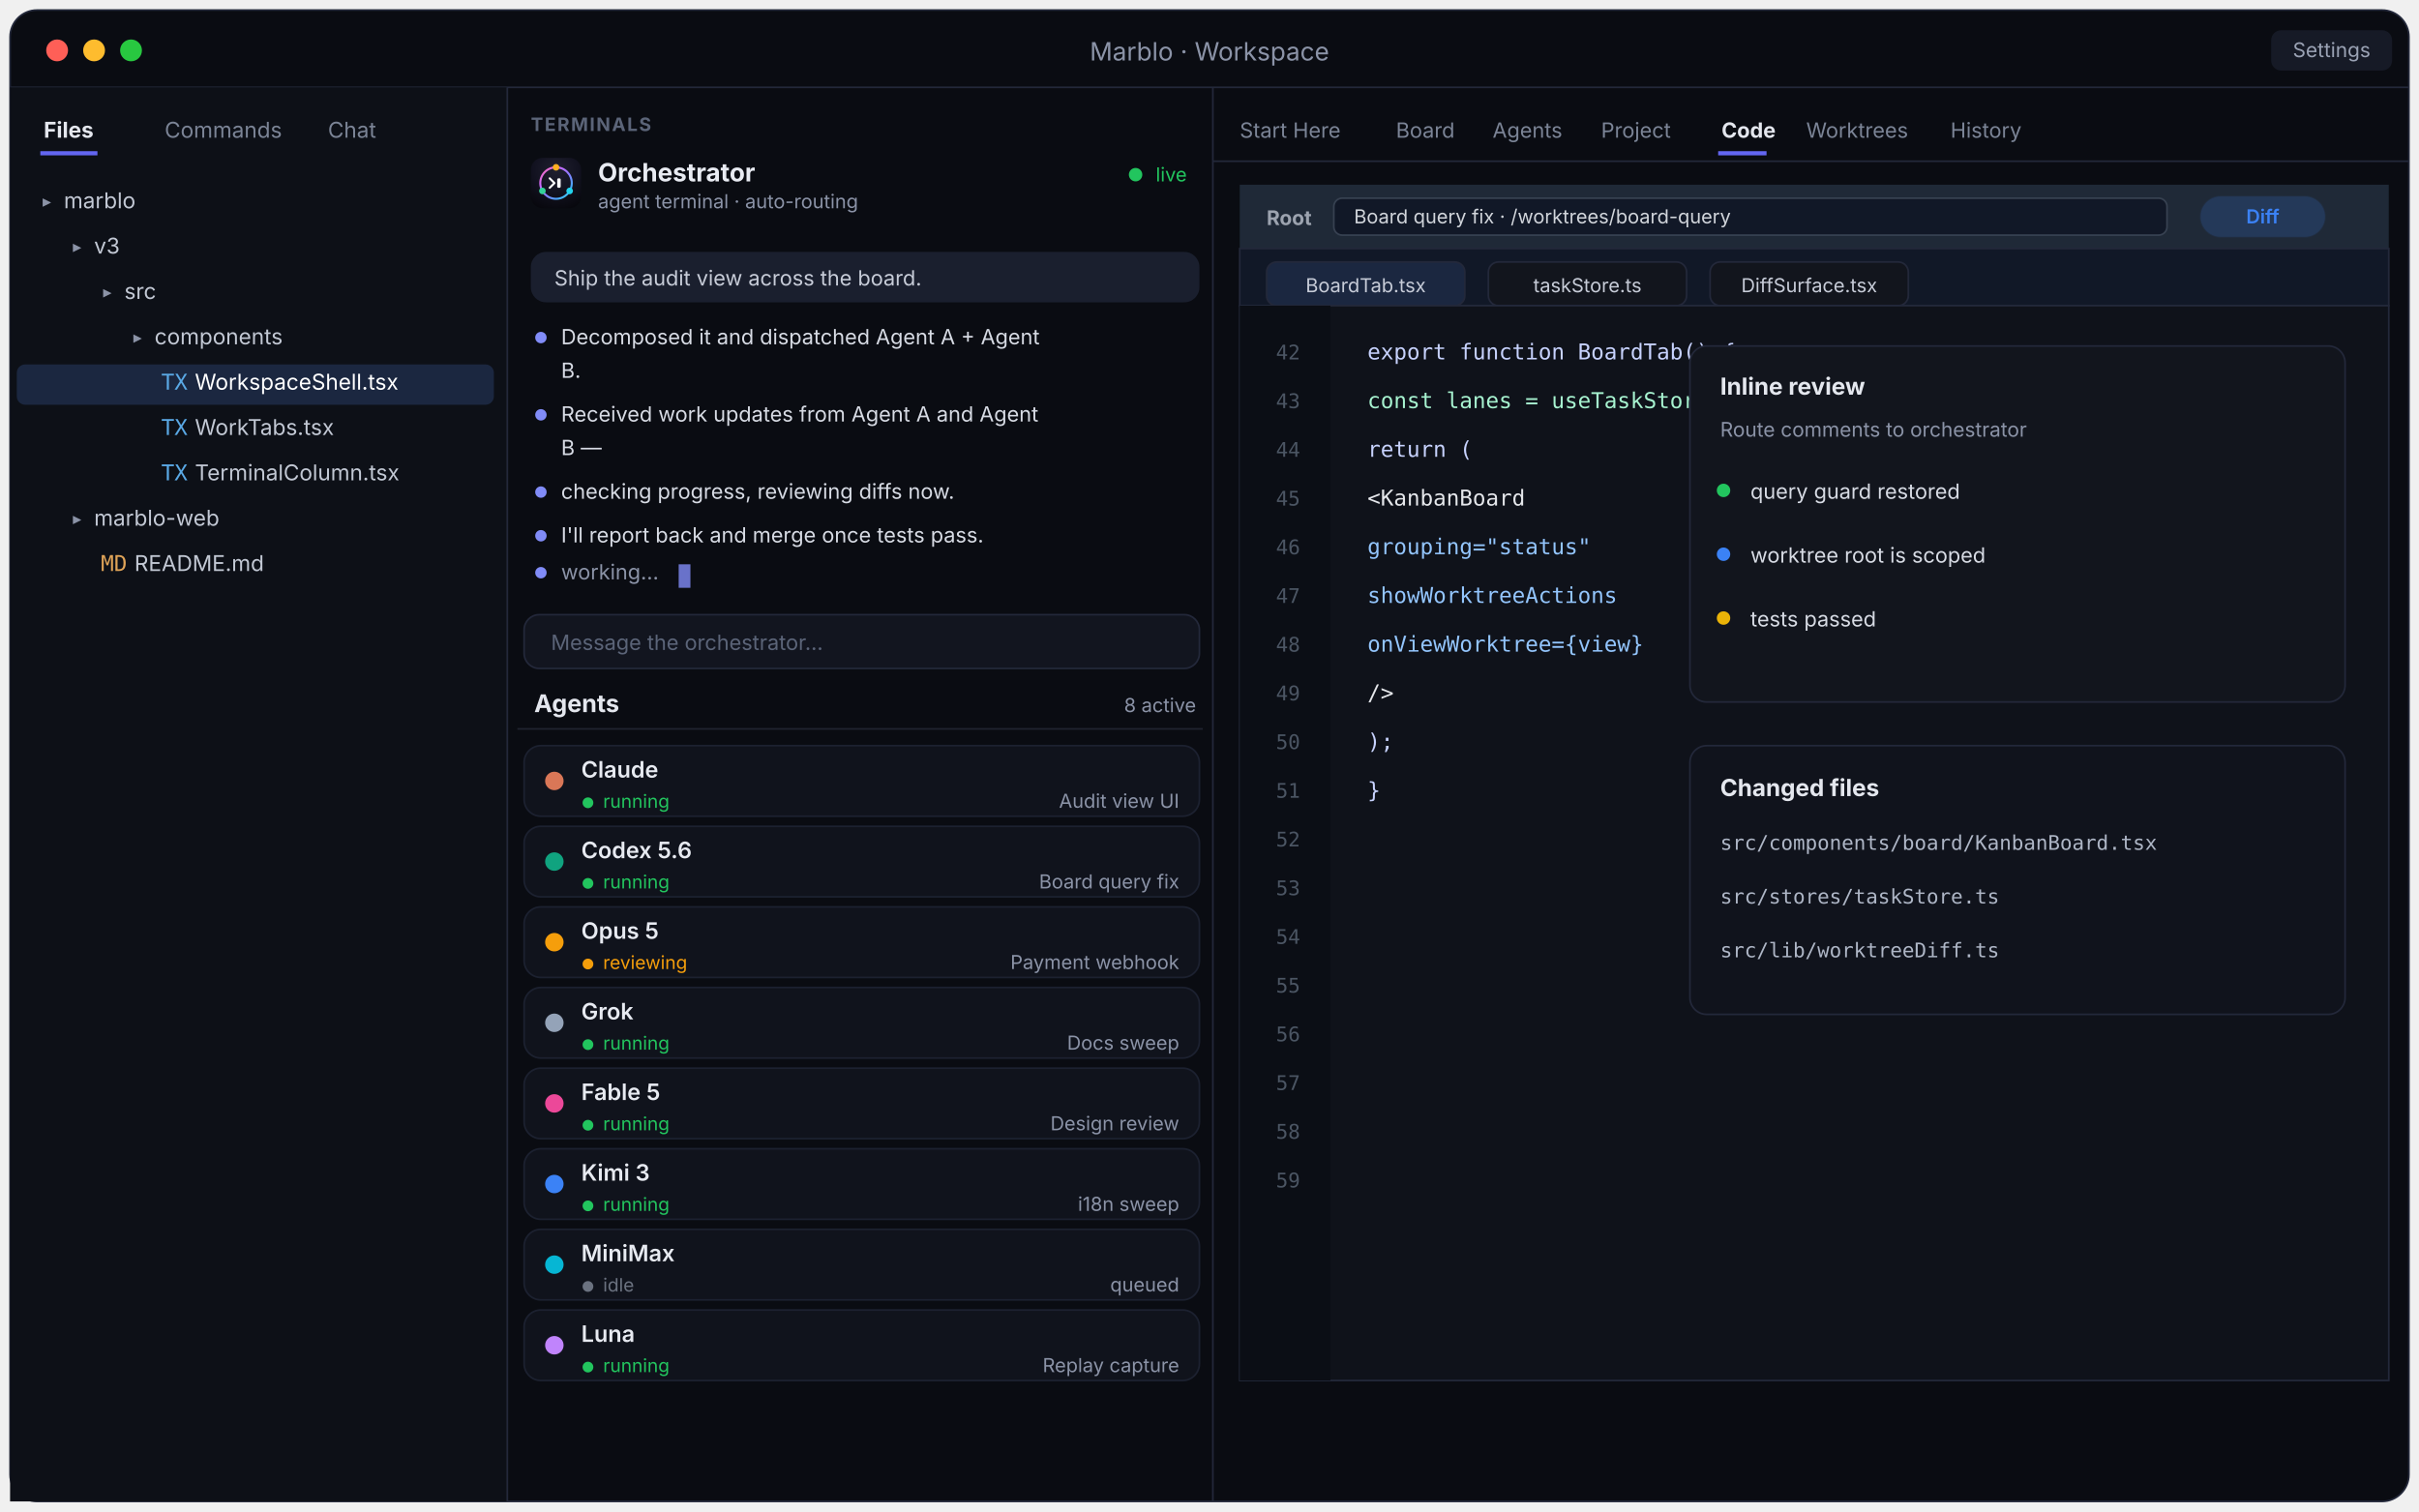
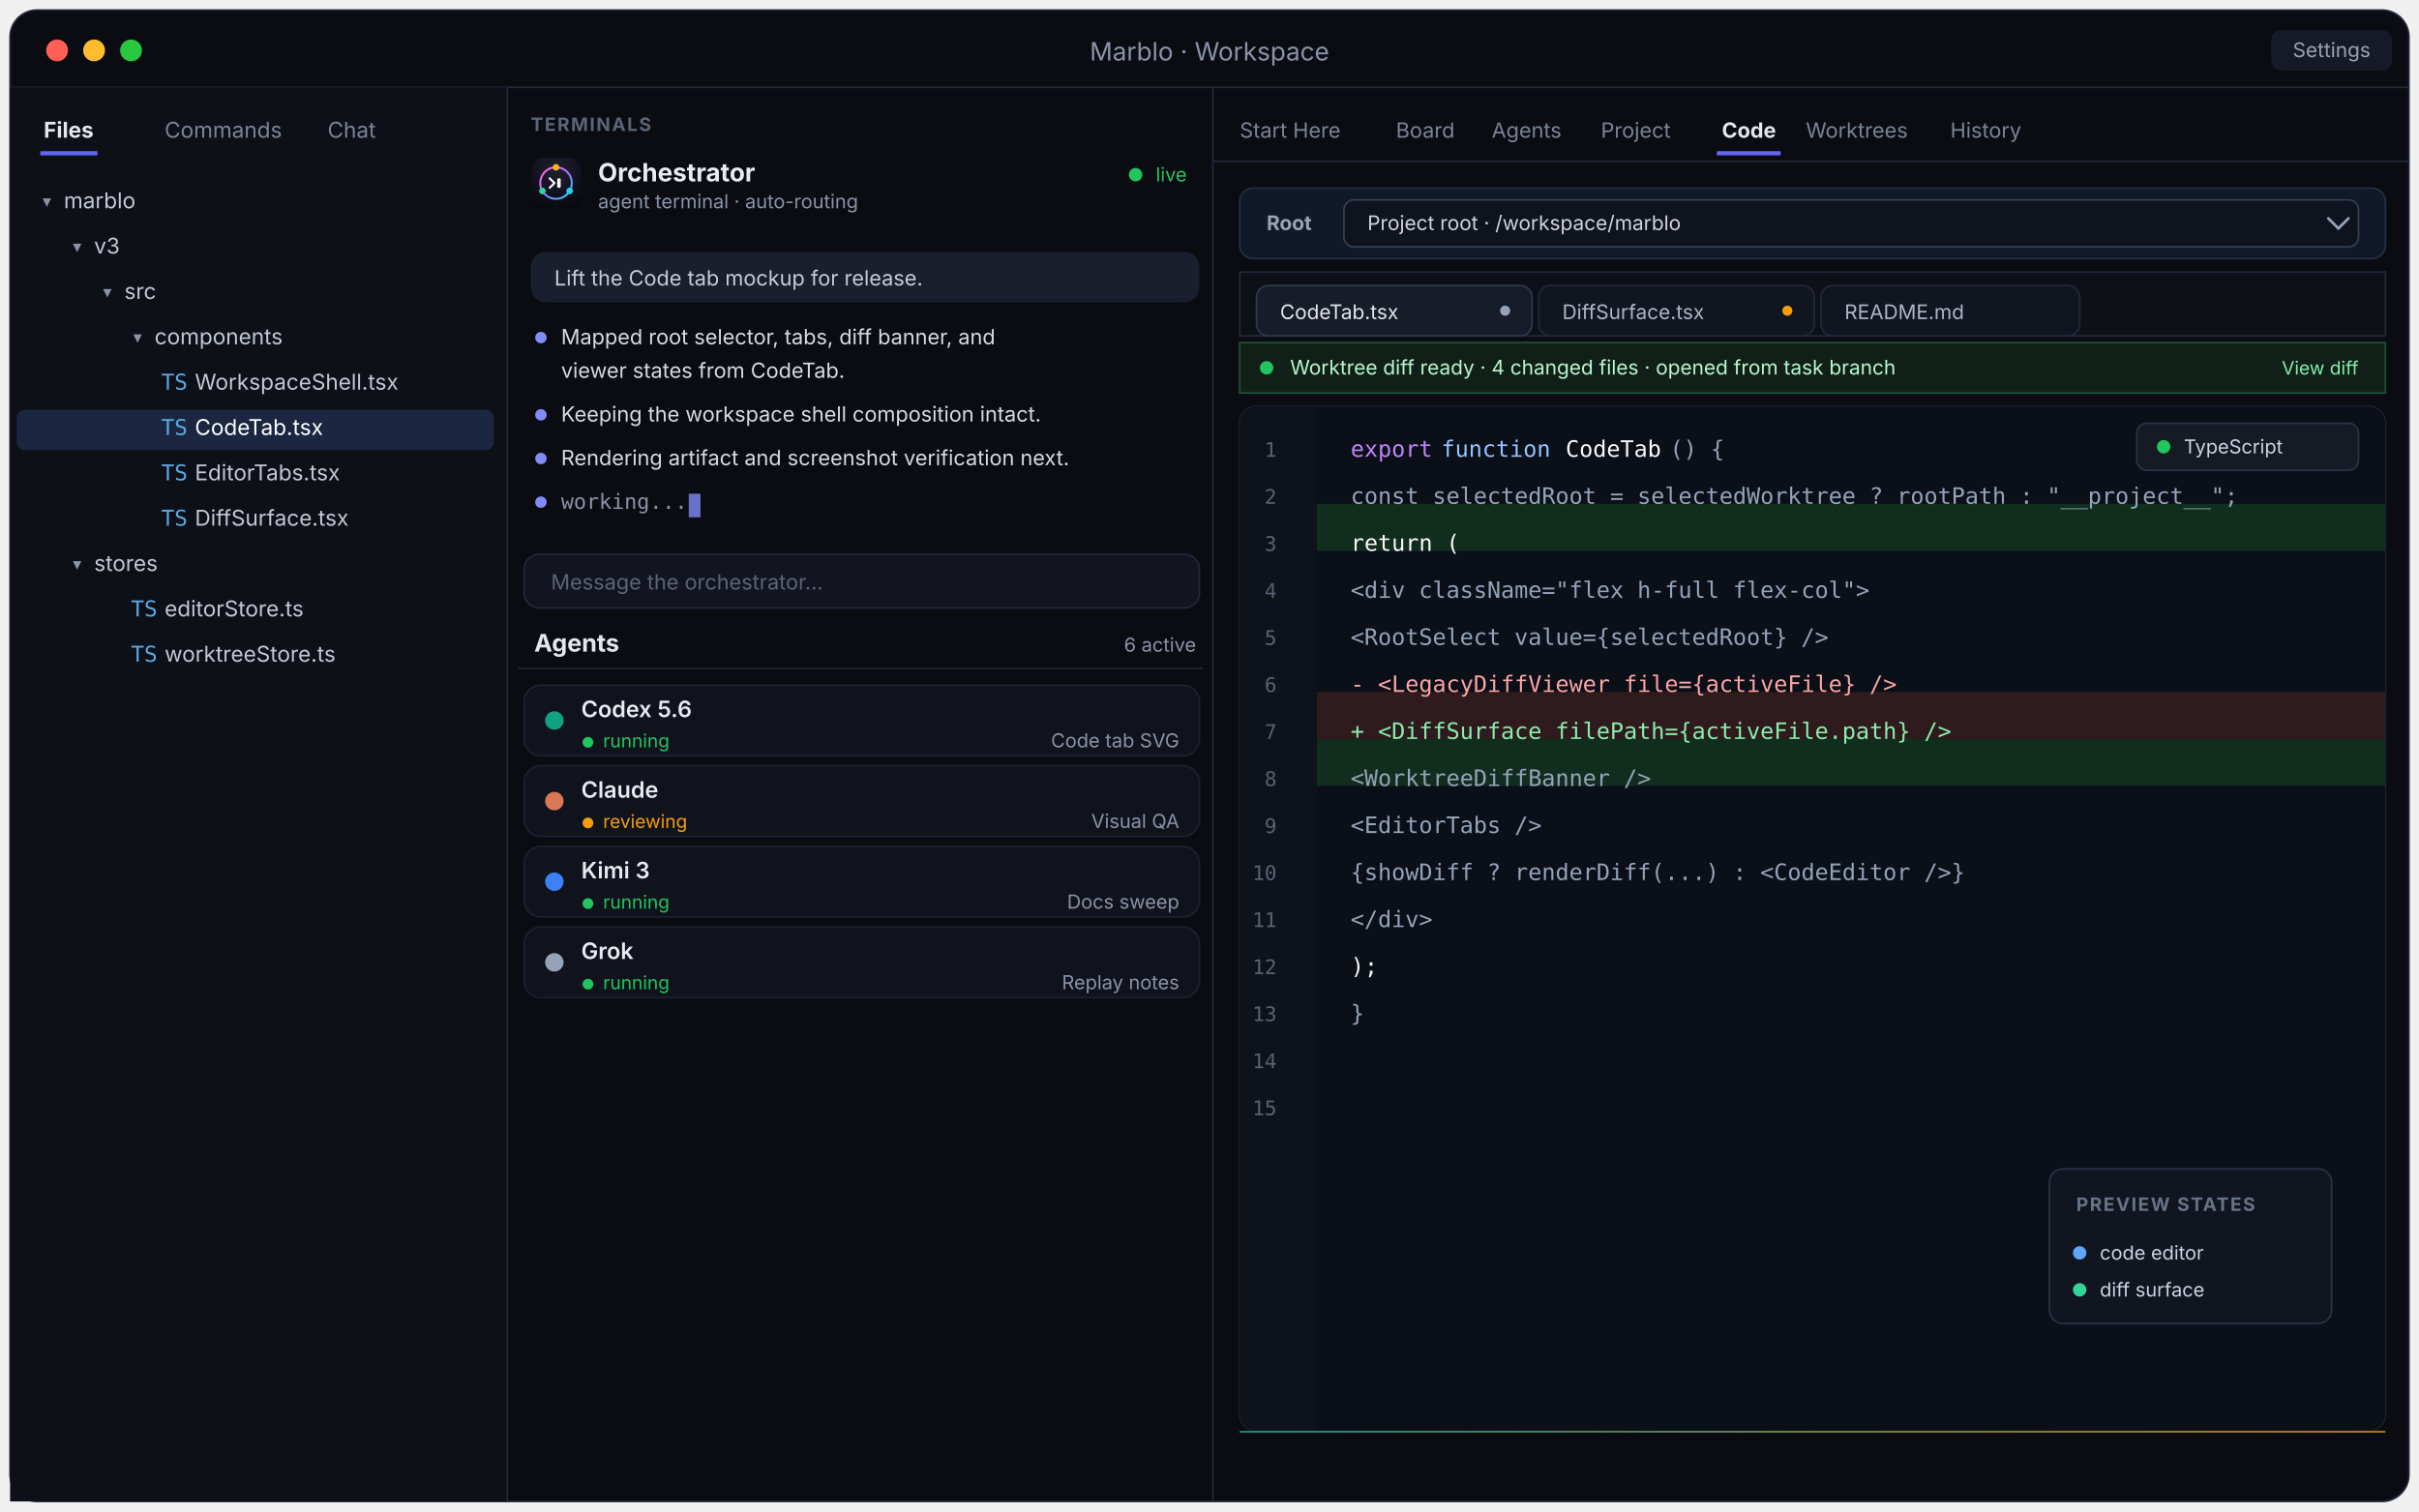
<svg xmlns="http://www.w3.org/2000/svg" viewBox="0 0 1440 900" width="1440" height="900">
+   <defs>
+     <linearGradient id="accent" x1="738" y1="96" x2="1420" y2="850" gradientUnits="userSpaceOnUse">
+       <stop offset="0" stop-color="#6366f1" />
+       <stop offset="0.52" stop-color="#14b8a6" />
+       <stop offset="1" stop-color="#f59e0b" />
+     </linearGradient>
+     <radialGradient id="mbg" cx="50%" cy="24%" r="80%">
+       <stop offset="0%" stop-color="#20202f" />
+       <stop offset="55%" stop-color="#121220" />
+       <stop offset="100%" stop-color="#08080e" />
+     </radialGradient>
+     <linearGradient id="mspec" gradientUnits="userSpaceOnUse" x1="14" y1="12" x2="50" y2="52">
+       <stop offset="0" stop-color="#ff6fb5" />
+       <stop offset="0.3" stop-color="#c86bff" />
+       <stop offset="0.55" stop-color="#8a7cff" />
+       <stop offset="0.8" stop-color="#4aa8ff" />
+       <stop offset="1" stop-color="#38e0e8" />
+     </linearGradient>
+     <clipPath id="editorClip">
+       <rect x="738" y="242" width="682" height="610" rx="10" />
+     </clipPath>
+     <style>
+       .ui{font-family:system-ui,-apple-system,"Segoe UI",sans-serif}
+       .mono{font-family:ui-monospace,"SF Mono",Menlo,monospace}
+       .muted{fill:#8b93a7}
+       .soft{fill:#c2c8d4}
+       .strong{fill:#e4e7ee}
+       .line{stroke:#23283a}
+     </style>
+   </defs>
  <rect x="6" y="6" width="1428" height="888" rx="16" fill="#0a0c12" stroke="#23283a" />
  <circle cx="34" cy="30" r="6.5" fill="#ff5f57" />
  <circle cx="56" cy="30" r="6.5" fill="#febc2e" />
  <circle cx="78" cy="30" r="6.5" fill="#28c840" />
-   <text x="720" y="36" text-anchor="middle" font-size="15" fill="#8b93a7" font-family="system-ui,-apple-system,'Segoe UI',sans-serif">Marblo · Workspace</text>
+   <text x="720" y="36" text-anchor="middle" font-size="15" class="muted ui">Marblo · Workspace</text>
  <rect x="1352" y="18" width="72" height="24" rx="6" fill="#161a26" />
-   <text x="1388" y="34" text-anchor="middle" font-size="12" fill="#9aa2b4" font-family="system-ui,-apple-system,'Segoe UI',sans-serif">Settings</text>
-   <line x1="6" y1="52" x2="1434" y2="52" stroke="#23283a" />
+   <text x="1388" y="34" text-anchor="middle" font-size="12" fill="#9aa2b4" class="ui">Settings</text>
+   <line x1="6" y1="52" x2="1434" y2="52" class="line" />
  <rect x="6" y="52" width="296" height="842" fill="#0d1017" />
-   <line x1="302" y1="52" x2="302" y2="894" stroke="#23283a" />
-   <text x="26" y="82" font-size="13" font-weight="700" fill="#e4e7ee" font-family="system-ui,-apple-system,'Segoe UI',sans-serif">Files</text>
+   <line x1="302" y1="52" x2="302" y2="894" class="line" />
+   <text x="26" y="82" font-size="13" font-weight="700" class="strong ui">Files</text>
  <rect x="24" y="90" width="34" height="2.5" fill="#6366f1" />
-   <text x="98" y="82" font-size="13" fill="#7b8496" font-family="system-ui,-apple-system,'Segoe UI',sans-serif">Commands</text>
-   <text x="195.2" y="82" font-size="13" fill="#7b8496" font-family="system-ui,-apple-system,'Segoe UI',sans-serif">Chat</text>
-   <text x="24" y="124" font-size="13" fill="#8b93a7" font-family="ui-monospace,'SF Mono',Menlo,monospace">▸</text>
-   <text x="38" y="124" font-size="13" fill="#c2c8d4" font-family="system-ui,-apple-system,'Segoe UI',sans-serif">marblo</text>
-   <text x="42" y="151" font-size="13" fill="#8b93a7" font-family="ui-monospace,'SF Mono',Menlo,monospace">▸</text>
-   <text x="56" y="151" font-size="13" fill="#c2c8d4" font-family="system-ui,-apple-system,'Segoe UI',sans-serif">v3</text>
-   <text x="60" y="178" font-size="13" fill="#8b93a7" font-family="ui-monospace,'SF Mono',Menlo,monospace">▸</text>
-   <text x="74" y="178" font-size="13" fill="#c2c8d4" font-family="system-ui,-apple-system,'Segoe UI',sans-serif">src</text>
-   <text x="78" y="205" font-size="13" fill="#8b93a7" font-family="ui-monospace,'SF Mono',Menlo,monospace">▸</text>
-   <text x="92" y="205" font-size="13" fill="#c2c8d4" font-family="system-ui,-apple-system,'Segoe UI',sans-serif">components</text>
-   <rect x="10" y="217" width="284" height="24" rx="5" fill="#1b2740" />
-   <text x="96" y="232" font-size="13" fill="#5aa9e6" font-family="ui-monospace,'SF Mono',Menlo,monospace">TX</text>
-   <text x="116" y="232" font-size="13" fill="#fff" font-family="system-ui,-apple-system,'Segoe UI',sans-serif">WorkspaceShell.tsx</text>
-   <text x="96" y="259" font-size="13" fill="#5aa9e6" font-family="ui-monospace,'SF Mono',Menlo,monospace">TX</text>
-   <text x="116" y="259" font-size="13" fill="#c2c8d4" font-family="system-ui,-apple-system,'Segoe UI',sans-serif">WorkTabs.tsx</text>
-   <text x="96" y="286" font-size="13" fill="#5aa9e6" font-family="ui-monospace,'SF Mono',Menlo,monospace">TX</text>
-   <text x="116" y="286" font-size="13" fill="#c2c8d4" font-family="system-ui,-apple-system,'Segoe UI',sans-serif">TerminalColumn.tsx</text>
-   <text x="42" y="313" font-size="13" fill="#8b93a7" font-family="ui-monospace,'SF Mono',Menlo,monospace">▸</text>
-   <text x="56" y="313" font-size="13" fill="#c2c8d4" font-family="system-ui,-apple-system,'Segoe UI',sans-serif">marblo-web</text>
-   <text x="60" y="340" font-size="13" fill="#e0a458" font-family="ui-monospace,'SF Mono',Menlo,monospace">MD</text>
-   <text x="80" y="340" font-size="13" fill="#c2c8d4" font-family="system-ui,-apple-system,'Segoe UI',sans-serif">README.md</text>
-   <line x1="722" y1="52" x2="722" y2="894" stroke="#23283a" />
-   <text x="316" y="78" font-size="11" font-weight="700" letter-spacing="0.08em" fill="#5b6478" font-family="system-ui,-apple-system,'Segoe UI',sans-serif">TERMINALS</text>
+   <text x="98" y="82" font-size="13" fill="#7b8496" class="ui">Commands</text>
+   <text x="195" y="82" font-size="13" fill="#7b8496" class="ui">Chat</text>
+   <text x="24" y="124" font-size="13" class="muted mono">▾</text>
+   <text x="38" y="124" font-size="13" class="soft ui">marblo</text>
+   <text x="42" y="151" font-size="13" class="muted mono">▾</text>
+   <text x="56" y="151" font-size="13" class="soft ui">v3</text>
+   <text x="60" y="178" font-size="13" class="muted mono">▾</text>
+   <text x="74" y="178" font-size="13" class="soft ui">src</text>
+   <text x="78" y="205" font-size="13" class="muted mono">▾</text>
+   <text x="92" y="205" font-size="13" class="soft ui">components</text>
+   <text x="96" y="232" font-size="13" fill="#5aa9e6" class="mono">TS</text>
+   <text x="116" y="232" font-size="13" class="soft ui">WorkspaceShell.tsx</text>
+   <rect x="10" y="244" width="284" height="24" rx="5" fill="#1b2740" />
+   <text x="96" y="259" font-size="13" fill="#5aa9e6" class="mono">TS</text>
+   <text x="116" y="259" font-size="13" fill="#fff" class="ui">CodeTab.tsx</text>
+   <text x="96" y="286" font-size="13" fill="#5aa9e6" class="mono">TS</text>
+   <text x="116" y="286" font-size="13" class="soft ui">EditorTabs.tsx</text>
+   <text x="96" y="313" font-size="13" fill="#5aa9e6" class="mono">TS</text>
+   <text x="116" y="313" font-size="13" class="soft ui">DiffSurface.tsx</text>
+   <text x="42" y="340" font-size="13" class="muted mono">▾</text>
+   <text x="56" y="340" font-size="13" class="soft ui">stores</text>
+   <text x="78" y="367" font-size="13" fill="#5aa9e6" class="mono">TS</text>
+   <text x="98" y="367" font-size="13" class="soft ui">editorStore.ts</text>
+   <text x="78" y="394" font-size="13" fill="#5aa9e6" class="mono">TS</text>
+   <text x="98" y="394" font-size="13" class="soft ui">worktreeStore.ts</text>
+   <line x1="722" y1="52" x2="722" y2="894" class="line" />
+   <text x="316" y="78" font-size="11" font-weight="700" letter-spacing=".08em" fill="#5b6478" class="ui">TERMINALS</text>
  <svg x="316" y="94" width="30" height="30" viewBox="0 0 64 64">
-     <defs>
-       <radialGradient id="mbg-316-94" cx="50%" cy="24%" r="80%">
-         <stop offset="0%" stop-color="#20202f" />
-         <stop offset="55%" stop-color="#121220" />
-         <stop offset="100%" stop-color="#08080e" />
-       </radialGradient>
-       <linearGradient id="mspec-316-94" gradientUnits="userSpaceOnUse" x1="14" y1="12" x2="50" y2="52">
-         <stop offset="0" stop-color="#FF6FB5" />
-         <stop offset="0.3" stop-color="#C86BFF" />
-         <stop offset="0.55" stop-color="#8A7CFF" />
-         <stop offset="0.8" stop-color="#4AA8FF" />
-         <stop offset="1" stop-color="#38E0E8" />
-       </linearGradient>
-     </defs>
-     <rect width="64" height="64" rx="15" fill="url(#mbg-316-94)" />
-     <circle cx="32" cy="32" r="20" fill="none" stroke="url(#mspec-316-94)" stroke-width="2.6" />
+     <rect width="64" height="64" rx="15" fill="url(#mbg)" />
+     <circle cx="32" cy="32" r="20" fill="none" stroke="url(#mspec)" stroke-width="2.6" />
    <path d="M24 26 L30 32 L24 38" fill="none" stroke="#fff" stroke-width="2.6" stroke-linecap="round" stroke-linejoin="round" />
    <rect x="33.5" y="26" width="4.4" height="12" rx="1.6" fill="#fff" />
-     <circle cx="32" cy="12" r="4.2" fill="#FFB020" />
-     <circle cx="49.3" cy="42" r="4.2" fill="#22D3EE" />
-     <circle cx="14.7" cy="42" r="4.2" fill="#34D399" />
+     <circle cx="32" cy="12" r="4.2" fill="#ffb020" />
+     <circle cx="49.3" cy="42" r="4.2" fill="#22d3ee" />
+     <circle cx="14.7" cy="42" r="4.2" fill="#34d399" />
  </svg>
-   <text x="356" y="108" font-size="15" font-weight="700" fill="#e8ebf2" font-family="system-ui,-apple-system,'Segoe UI',sans-serif">Orchestrator</text>
-   <text x="356" y="124" font-size="11.5" fill="#8b93a7" font-family="system-ui,-apple-system,'Segoe UI',sans-serif">agent terminal · auto-routing</text>
+   <text x="356" y="108" font-size="15" font-weight="700" fill="#e8ebf2" class="ui">Orchestrator</text>
+   <text x="356" y="124" font-size="11.5" class="muted ui">agent terminal · auto-routing</text>
  <circle cx="676" cy="104" r="4" fill="#22c55e" />
-   <text x="688" y="108" font-size="11.5" fill="#22c55e" font-family="system-ui,-apple-system,'Segoe UI',sans-serif">live</text>
+   <text x="688" y="108" font-size="11.5" fill="#22c55e" class="ui">live</text>
  <rect x="316" y="150" width="398" height="30" rx="9" fill="#1a1f2e" />
-   <text x="330" y="170" font-size="12.5" fill="#c7ccd8" font-family="system-ui,-apple-system,'Segoe UI',sans-serif">Ship the audit view across the board.</text>
+   <text x="330" y="170" font-size="12.5" fill="#c7ccd8" class="ui">Lift the Code tab mockup for release.</text>
  <circle cx="322" cy="201" r="3.4" fill="#818cf8" />
-   <text x="334" y="205" font-size="12.5" fill="#d7dbe4" font-family="system-ui,-apple-system,'Segoe UI',sans-serif">Decomposed it and dispatched Agent A + Agent</text>
+   <text x="334" y="205" font-size="12.5" fill="#d7dbe4" class="ui">Mapped root selector, tabs, diff banner, and</text>
+   <text x="334" y="225" font-size="12.5" fill="#d7dbe4" class="ui">viewer states from CodeTab.</text>
  <circle cx="322" cy="247" r="3.4" fill="#818cf8" />
-   <text x="334" y="251" font-size="12.5" fill="#d7dbe4" font-family="system-ui,-apple-system,'Segoe UI',sans-serif">Received work updates from Agent A and Agent</text>
-   <circle cx="322" cy="293" r="3.4" fill="#818cf8" />
-   <text x="334" y="297" font-size="12.5" fill="#d7dbe4" font-family="system-ui,-apple-system,'Segoe UI',sans-serif">checking progress, reviewing diffs now.</text>
-   <circle cx="322" cy="319" r="3.4" fill="#818cf8" />
-   <text x="334" y="323" font-size="12.5" fill="#d7dbe4" font-family="system-ui,-apple-system,'Segoe UI',sans-serif">I'll report back and merge once tests pass.</text>
-   <circle cx="322" cy="341" r="3.4" fill="#818cf8" />
-   <text x="334" y="345" font-size="12.5" fill="#8b93a7" font-family="system-ui,-apple-system,'Segoe UI',sans-serif">working…</text>
-   <text x="334" y="225" font-size="12.5" fill="#d7dbe4" font-family="system-ui,-apple-system,'Segoe UI',sans-serif">B.</text>
-   <text x="334" y="271" font-size="12.5" fill="#d7dbe4" font-family="system-ui,-apple-system,'Segoe UI',sans-serif">B —</text>
-   <rect x="404" y="336" width="7" height="14" fill="#818cf8" opacity="0.8" />
-   <rect x="312" y="366" width="402" height="32" rx="9" fill="#12151f" stroke="#23283a" />
-   <text x="328" y="387" font-size="12.5" fill="#5b6478" font-family="system-ui,-apple-system,'Segoe UI',sans-serif">Message the orchestrator…</text>
-   <text x="318" y="424" font-size="14.5" font-weight="700" fill="#e4e7ee" font-family="system-ui,-apple-system,'Segoe UI',sans-serif">Agents</text>
-   <text x="712" y="424" text-anchor="end" font-size="11.5" fill="#8b93a7" font-family="system-ui,-apple-system,'Segoe UI',sans-serif">8 active</text>
-   <line x1="308" y1="434" x2="716" y2="434" stroke="#20242f" />
-   <rect x="312" y="444" width="402" height="42" rx="10" fill="#10131c" stroke="#1c2130" />
-   <circle cx="330" cy="465" r="5.5" fill="#d97757" />
-   <text x="346" y="463" font-size="13.5" font-weight="600" fill="#e7eaf1" font-family="system-ui,-apple-system,'Segoe UI',sans-serif">Claude</text>
-   <circle cx="350" cy="478" r="3.2" fill="#22c55e" />
-   <text x="359" y="481" font-size="11" fill="#22c55e" font-family="system-ui,-apple-system,'Segoe UI',sans-serif">running</text>
-   <text x="702" y="481" text-anchor="end" font-size="11.5" fill="#8b93a7" font-family="system-ui,-apple-system,'Segoe UI',sans-serif">Audit view UI</text>
-   <rect x="312" y="492" width="402" height="42" rx="10" fill="#10131c" stroke="#1c2130" />
-   <circle cx="330" cy="513" r="5.5" fill="#10a37f" />
-   <text x="346" y="511" font-size="13.5" font-weight="600" fill="#e7eaf1" font-family="system-ui,-apple-system,'Segoe UI',sans-serif">Codex 5.6</text>
-   <circle cx="350" cy="526" r="3.2" fill="#22c55e" />
-   <text x="359" y="529" font-size="11" fill="#22c55e" font-family="system-ui,-apple-system,'Segoe UI',sans-serif">running</text>
-   <text x="702" y="529" text-anchor="end" font-size="11.5" fill="#8b93a7" font-family="system-ui,-apple-system,'Segoe UI',sans-serif">Board query fix</text>
-   <rect x="312" y="540" width="402" height="42" rx="10" fill="#10131c" stroke="#1c2130" />
-   <circle cx="330" cy="561" r="5.5" fill="#f59e0b" />
-   <text x="346" y="559" font-size="13.5" font-weight="600" fill="#e7eaf1" font-family="system-ui,-apple-system,'Segoe UI',sans-serif">Opus 5</text>
-   <circle cx="350" cy="574" r="3.2" fill="#f59e0b" />
-   <text x="359" y="577" font-size="11" fill="#f59e0b" font-family="system-ui,-apple-system,'Segoe UI',sans-serif">reviewing</text>
-   <text x="702" y="577" text-anchor="end" font-size="11.5" fill="#8b93a7" font-family="system-ui,-apple-system,'Segoe UI',sans-serif">Payment webhook</text>
-   <rect x="312" y="588" width="402" height="42" rx="10" fill="#10131c" stroke="#1c2130" />
-   <circle cx="330" cy="609" r="5.5" fill="#94a3b8" />
-   <text x="346" y="607" font-size="13.5" font-weight="600" fill="#e7eaf1" font-family="system-ui,-apple-system,'Segoe UI',sans-serif">Grok</text>
-   <circle cx="350" cy="622" r="3.2" fill="#22c55e" />
-   <text x="359" y="625" font-size="11" fill="#22c55e" font-family="system-ui,-apple-system,'Segoe UI',sans-serif">running</text>
-   <text x="702" y="625" text-anchor="end" font-size="11.5" fill="#8b93a7" font-family="system-ui,-apple-system,'Segoe UI',sans-serif">Docs sweep</text>
-   <rect x="312" y="636" width="402" height="42" rx="10" fill="#10131c" stroke="#1c2130" />
-   <circle cx="330" cy="657" r="5.5" fill="#ec4899" />
-   <text x="346" y="655" font-size="13.5" font-weight="600" fill="#e7eaf1" font-family="system-ui,-apple-system,'Segoe UI',sans-serif">Fable 5</text>
-   <circle cx="350" cy="670" r="3.2" fill="#22c55e" />
-   <text x="359" y="673" font-size="11" fill="#22c55e" font-family="system-ui,-apple-system,'Segoe UI',sans-serif">running</text>
-   <text x="702" y="673" text-anchor="end" font-size="11.5" fill="#8b93a7" font-family="system-ui,-apple-system,'Segoe UI',sans-serif">Design review</text>
-   <rect x="312" y="684" width="402" height="42" rx="10" fill="#10131c" stroke="#1c2130" />
-   <circle cx="330" cy="705" r="5.5" fill="#3b82f6" />
-   <text x="346" y="703" font-size="13.5" font-weight="600" fill="#e7eaf1" font-family="system-ui,-apple-system,'Segoe UI',sans-serif">Kimi 3</text>
-   <circle cx="350" cy="718" r="3.2" fill="#22c55e" />
-   <text x="359" y="721" font-size="11" fill="#22c55e" font-family="system-ui,-apple-system,'Segoe UI',sans-serif">running</text>
-   <text x="702" y="721" text-anchor="end" font-size="11.5" fill="#8b93a7" font-family="system-ui,-apple-system,'Segoe UI',sans-serif">i18n sweep</text>
-   <rect x="312" y="732" width="402" height="42" rx="10" fill="#10131c" stroke="#1c2130" />
-   <circle cx="330" cy="753" r="5.5" fill="#06b6d4" />
-   <text x="346" y="751" font-size="13.5" font-weight="600" fill="#e7eaf1" font-family="system-ui,-apple-system,'Segoe UI',sans-serif">MiniMax</text>
-   <circle cx="350" cy="766" r="3.2" fill="#6b7280" />
-   <text x="359" y="769" font-size="11" fill="#6b7280" font-family="system-ui,-apple-system,'Segoe UI',sans-serif">idle</text>
-   <text x="702" y="769" text-anchor="end" font-size="11.5" fill="#8b93a7" font-family="system-ui,-apple-system,'Segoe UI',sans-serif">queued</text>
-   <rect x="312" y="780" width="402" height="42" rx="10" fill="#10131c" stroke="#1c2130" />
-   <circle cx="330" cy="801" r="5.5" fill="#c084fc" />
-   <text x="346" y="799" font-size="13.5" font-weight="600" fill="#e7eaf1" font-family="system-ui,-apple-system,'Segoe UI',sans-serif">Luna</text>
-   <circle cx="350" cy="814" r="3.2" fill="#22c55e" />
-   <text x="359" y="817" font-size="11" fill="#22c55e" font-family="system-ui,-apple-system,'Segoe UI',sans-serif">running</text>
-   <text x="702" y="817" text-anchor="end" font-size="11.5" fill="#8b93a7" font-family="system-ui,-apple-system,'Segoe UI',sans-serif">Replay capture</text>
-   <text x="738" y="82" font-size="12.5" font-weight="400" fill="#7b8496" font-family="system-ui,-apple-system,'Segoe UI',sans-serif">Start Here</text>
-   <text x="831" y="82" font-size="12.5" font-weight="400" fill="#7b8496" font-family="system-ui,-apple-system,'Segoe UI',sans-serif">Board</text>
-   <text x="888.5" y="82" font-size="12.5" font-weight="400" fill="#7b8496" font-family="system-ui,-apple-system,'Segoe UI',sans-serif">Agents</text>
-   <text x="953.1" y="82" font-size="12.5" font-weight="400" fill="#7b8496" font-family="system-ui,-apple-system,'Segoe UI',sans-serif">Project</text>
-   <text x="1024.8" y="82" font-size="12.5" font-weight="700" fill="#e4e7ee" font-family="system-ui,-apple-system,'Segoe UI',sans-serif">Code</text>
-   <rect x="1022.8" y="90" width="28.8" height="2.5" fill="#6366f1" />
-   <text x="1075.2" y="82" font-size="12.5" font-weight="400" fill="#7b8496" font-family="system-ui,-apple-system,'Segoe UI',sans-serif">Worktrees</text>
-   <text x="1161.1" y="82" font-size="12.5" font-weight="400" fill="#7b8496" font-family="system-ui,-apple-system,'Segoe UI',sans-serif">History</text>
-   <line x1="722" y1="96" x2="1434" y2="96" stroke="#23283a" />
-   <text x="738" y="128" font-size="15" font-weight="700" fill="#e4e7ee" font-family="system-ui,-apple-system,'Segoe UI',sans-serif">Code</text>
-   <text x="1300" y="128" text-anchor="end" font-size="12" fill="#8b93a7" font-family="system-ui,-apple-system,'Segoe UI',sans-serif">active worktree · 4 files</text>
-   <rect x="738" y="110" width="684" height="38" rx="0" fill="#1f2937" />
-   <text x="754" y="134" font-size="12" font-weight="700" fill="#9ca3af" font-family="system-ui,-apple-system,'Segoe UI',sans-serif">Root</text>
-   <rect x="794" y="118" width="496" height="22" rx="5" fill="#111827" stroke="#374151" />
-   <text x="806" y="133" font-size="11.5" fill="#d1d5db" font-family="system-ui,-apple-system,'Segoe UI',sans-serif">Board query fix · /worktrees/board-query</text>
-   <rect x="1310" y="117" width="74" height="24" rx="12" fill="#3b82f6" opacity="0.18" stroke="#3b82f6" stroke-opacity="0.35" />
-   <text x="1347" y="133" text-anchor="middle" font-size="11.5" font-weight="600" fill="#3b82f6" font-family="system-ui,-apple-system,'Segoe UI',sans-serif">Diff</text>
-   <rect x="738" y="148" width="684" height="34" fill="#111827" stroke="#23283a" />
-   <rect x="754" y="156" width="118" height="26" rx="6" fill="#1b2740" stroke="#23283a" />
-   <text x="813" y="174" text-anchor="middle" font-size="11.5" fill="#c7ccd8" font-family="system-ui,-apple-system,'Segoe UI',sans-serif">BoardTab.tsx</text>
-   <rect x="886" y="156" width="118" height="26" rx="6" fill="#12151d" stroke="#23283a" />
-   <text x="945" y="174" text-anchor="middle" font-size="11.5" fill="#c7ccd8" font-family="system-ui,-apple-system,'Segoe UI',sans-serif">taskStore.ts</text>
-   <rect x="1018" y="156" width="118" height="26" rx="6" fill="#12151d" stroke="#23283a" />
-   <text x="1077" y="174" text-anchor="middle" font-size="11.5" fill="#c7ccd8" font-family="system-ui,-apple-system,'Segoe UI',sans-serif">DiffSurface.tsx</text>
-   <rect x="738" y="182" width="684" height="640" fill="#0f121a" stroke="#23283a" />
-   <rect x="738" y="182" width="54" height="640" fill="#0b0e15" />
-   <text x="774" y="214" text-anchor="end" font-size="12" fill="#4b5563" font-family="ui-monospace,'SF Mono',Menlo,monospace">42</text>
-   <text x="774" y="243" text-anchor="end" font-size="12" fill="#4b5563" font-family="ui-monospace,'SF Mono',Menlo,monospace">43</text>
-   <text x="774" y="272" text-anchor="end" font-size="12" fill="#4b5563" font-family="ui-monospace,'SF Mono',Menlo,monospace">44</text>
-   <text x="774" y="301" text-anchor="end" font-size="12" fill="#4b5563" font-family="ui-monospace,'SF Mono',Menlo,monospace">45</text>
-   <text x="774" y="330" text-anchor="end" font-size="12" fill="#4b5563" font-family="ui-monospace,'SF Mono',Menlo,monospace">46</text>
-   <text x="774" y="359" text-anchor="end" font-size="12" fill="#4b5563" font-family="ui-monospace,'SF Mono',Menlo,monospace">47</text>
-   <text x="774" y="388" text-anchor="end" font-size="12" fill="#4b5563" font-family="ui-monospace,'SF Mono',Menlo,monospace">48</text>
-   <text x="774" y="417" text-anchor="end" font-size="12" fill="#4b5563" font-family="ui-monospace,'SF Mono',Menlo,monospace">49</text>
-   <text x="774" y="446" text-anchor="end" font-size="12" fill="#4b5563" font-family="ui-monospace,'SF Mono',Menlo,monospace">50</text>
-   <text x="774" y="475" text-anchor="end" font-size="12" fill="#4b5563" font-family="ui-monospace,'SF Mono',Menlo,monospace">51</text>
-   <text x="774" y="504" text-anchor="end" font-size="12" fill="#4b5563" font-family="ui-monospace,'SF Mono',Menlo,monospace">52</text>
-   <text x="774" y="533" text-anchor="end" font-size="12" fill="#4b5563" font-family="ui-monospace,'SF Mono',Menlo,monospace">53</text>
-   <text x="774" y="562" text-anchor="end" font-size="12" fill="#4b5563" font-family="ui-monospace,'SF Mono',Menlo,monospace">54</text>
-   <text x="774" y="591" text-anchor="end" font-size="12" fill="#4b5563" font-family="ui-monospace,'SF Mono',Menlo,monospace">55</text>
-   <text x="774" y="620" text-anchor="end" font-size="12" fill="#4b5563" font-family="ui-monospace,'SF Mono',Menlo,monospace">56</text>
-   <text x="774" y="649" text-anchor="end" font-size="12" fill="#4b5563" font-family="ui-monospace,'SF Mono',Menlo,monospace">57</text>
-   <text x="774" y="678" text-anchor="end" font-size="12" fill="#4b5563" font-family="ui-monospace,'SF Mono',Menlo,monospace">58</text>
-   <text x="774" y="707" text-anchor="end" font-size="12" fill="#4b5563" font-family="ui-monospace,'SF Mono',Menlo,monospace">59</text>
-   <text x="814" y="214" font-size="13" fill="#c7d2fe" font-family="ui-monospace,'SF Mono',Menlo,monospace">export function BoardTab() {</text>
-   <text x="814" y="243" font-size="13" fill="#a7f3d0" font-family="ui-monospace,'SF Mono',Menlo,monospace">  const lanes = useTaskStore(selectLanes);</text>
-   <text x="814" y="272" font-size="13" fill="#c7d2fe" font-family="ui-monospace,'SF Mono',Menlo,monospace">  return (</text>
-   <text x="814" y="301" font-size="13" fill="#e5e7eb" font-family="ui-monospace,'SF Mono',Menlo,monospace">    &lt;KanbanBoard</text>
-   <text x="814" y="330" font-size="13" fill="#93c5fd" font-family="ui-monospace,'SF Mono',Menlo,monospace">      grouping="status"</text>
-   <text x="814" y="359" font-size="13" fill="#93c5fd" font-family="ui-monospace,'SF Mono',Menlo,monospace">      showWorktreeActions</text>
-   <text x="814" y="388" font-size="13" fill="#93c5fd" font-family="ui-monospace,'SF Mono',Menlo,monospace">      onViewWorktree={view}</text>
-   <text x="814" y="417" font-size="13" fill="#e5e7eb" font-family="ui-monospace,'SF Mono',Menlo,monospace">    /&gt;</text>
-   <text x="814" y="446" font-size="13" fill="#c7d2fe" font-family="ui-monospace,'SF Mono',Menlo,monospace">  );</text>
-   <text x="814" y="475" font-size="13" fill="#c7d2fe" font-family="ui-monospace,'SF Mono',Menlo,monospace">}</text>
-   <rect x="1006" y="206" width="390" height="212" rx="10" fill="#12151d" stroke="#23283a" />
-   <text x="1024" y="235" font-size="14" font-weight="700" fill="#e4e7ee" font-family="system-ui,-apple-system,'Segoe UI',sans-serif">Inline review</text>
-   <text x="1024" y="260" font-size="12" fill="#8b93a7" font-family="system-ui,-apple-system,'Segoe UI',sans-serif">Route comments to orchestrator</text>
-   <circle cx="1026" cy="292" r="4" fill="#22c55e" />
-   <text x="1042" y="297" font-size="12.5" fill="#d7dbe4" font-family="system-ui,-apple-system,'Segoe UI',sans-serif">query guard restored</text>
-   <circle cx="1026" cy="330" r="4" fill="#3b82f6" />
-   <text x="1042" y="335" font-size="12.5" fill="#d7dbe4" font-family="system-ui,-apple-system,'Segoe UI',sans-serif">worktree root is scoped</text>
-   <circle cx="1026" cy="368" r="4" fill="#eab308" />
-   <text x="1042" y="373" font-size="12.5" fill="#d7dbe4" font-family="system-ui,-apple-system,'Segoe UI',sans-serif">tests passed</text>
-   <rect x="1006" y="444" width="390" height="160" rx="10" fill="#10131c" stroke="#23283a" />
-   <text x="1024" y="474" font-size="14" font-weight="700" fill="#e4e7ee" font-family="system-ui,-apple-system,'Segoe UI',sans-serif">Changed files</text>
-   <text x="1024" y="506" font-size="12" fill="#aeb6c6" font-family="ui-monospace,'SF Mono',Menlo,monospace">src/components/board/KanbanBoard.tsx</text>
-   <text x="1024" y="538" font-size="12" fill="#aeb6c6" font-family="ui-monospace,'SF Mono',Menlo,monospace">src/stores/taskStore.ts</text>
-   <text x="1024" y="570" font-size="12" fill="#aeb6c6" font-family="ui-monospace,'SF Mono',Menlo,monospace">src/lib/worktreeDiff.ts</text>
+   <text x="334" y="251" font-size="12.5" fill="#d7dbe4" class="ui">Keeping the workspace shell composition intact.</text>
+   <circle cx="322" cy="273" r="3.4" fill="#818cf8" />
+   <text x="334" y="277" font-size="12.5" fill="#d7dbe4" class="ui">Rendering artifact and screenshot verification next.</text>
+   <circle cx="322" cy="299" r="3.4" fill="#818cf8" />
+   <text x="334" y="303" font-size="12.5" class="muted mono">working...</text>
+   <rect x="410" y="294" width="7" height="14" fill="#818cf8" opacity=".8" />
+   <rect x="312" y="330" width="402" height="32" rx="9" fill="#12151f" stroke="#23283a" />
+   <text x="328" y="351" font-size="12.5" fill="#5b6478" class="ui">Message the orchestrator...</text>
+   <text x="318" y="388" font-size="14.5" font-weight="700" class="strong ui">Agents</text>
+   <text x="712" y="388" text-anchor="end" font-size="11.5" class="muted ui">6 active</text>
+   <line x1="308" y1="398" x2="716" y2="398" stroke="#20242f" />
+   <rect x="312" y="408" width="402" height="42" rx="10" fill="#10131c" stroke="#1c2130" />
+   <circle cx="330" cy="429" r="5.5" fill="#10a37f" />
+   <text x="346" y="427" font-size="13.5" font-weight="600" fill="#e7eaf1" class="ui">Codex 5.6</text>
+   <circle cx="350" cy="442" r="3.2" fill="#22c55e" />
+   <text x="359" y="445" font-size="11" fill="#22c55e" class="ui">running</text>
+   <text x="702" y="445" text-anchor="end" font-size="11.5" class="muted ui">Code tab SVG</text>
+   <rect x="312" y="456" width="402" height="42" rx="10" fill="#10131c" stroke="#1c2130" />
+   <circle cx="330" cy="477" r="5.5" fill="#d97757" />
+   <text x="346" y="475" font-size="13.5" font-weight="600" fill="#e7eaf1" class="ui">Claude</text>
+   <circle cx="350" cy="490" r="3.2" fill="#f59e0b" />
+   <text x="359" y="493" font-size="11" fill="#f59e0b" class="ui">reviewing</text>
+   <text x="702" y="493" text-anchor="end" font-size="11.5" class="muted ui">Visual QA</text>
+   <rect x="312" y="504" width="402" height="42" rx="10" fill="#10131c" stroke="#1c2130" />
+   <circle cx="330" cy="525" r="5.5" fill="#3b82f6" />
+   <text x="346" y="523" font-size="13.5" font-weight="600" fill="#e7eaf1" class="ui">Kimi 3</text>
+   <circle cx="350" cy="538" r="3.2" fill="#22c55e" />
+   <text x="359" y="541" font-size="11" fill="#22c55e" class="ui">running</text>
+   <text x="702" y="541" text-anchor="end" font-size="11.5" class="muted ui">Docs sweep</text>
+   <rect x="312" y="552" width="402" height="42" rx="10" fill="#10131c" stroke="#1c2130" />
+   <circle cx="330" cy="573" r="5.5" fill="#94a3b8" />
+   <text x="346" y="571" font-size="13.5" font-weight="600" fill="#e7eaf1" class="ui">Grok</text>
+   <circle cx="350" cy="586" r="3.2" fill="#22c55e" />
+   <text x="359" y="589" font-size="11" fill="#22c55e" class="ui">running</text>
+   <text x="702" y="589" text-anchor="end" font-size="11.5" class="muted ui">Replay notes</text>
+   <text x="738" y="82" font-size="12.5" fill="#7b8496" class="ui">Start Here</text>
+   <text x="831" y="82" font-size="12.5" fill="#7b8496" class="ui">Board</text>
+   <text x="888" y="82" font-size="12.5" fill="#7b8496" class="ui">Agents</text>
+   <text x="953" y="82" font-size="12.5" fill="#7b8496" class="ui">Project</text>
+   <text x="1025" y="82" font-size="12.5" font-weight="700" class="strong ui">Code</text>
+   <rect x="1022" y="90" width="38" height="2.5" fill="#6366f1" />
+   <text x="1075" y="82" font-size="12.5" fill="#7b8496" class="ui">Worktrees</text>
+   <text x="1161" y="82" font-size="12.5" fill="#7b8496" class="ui">History</text>
+   <line x1="722" y1="96" x2="1434" y2="96" class="line" />
+   <rect x="738" y="112" width="682" height="42" rx="8" fill="#111827" stroke="#243044" />
+   <text x="754" y="137" font-size="12" font-weight="700" fill="#9ca3af" class="ui">Root</text>
+   <rect x="800" y="119" width="604" height="28" rx="6" fill="#0f131d" stroke="#334155" />
+   <text x="814" y="137" font-size="12" fill="#d1d5db" class="ui">Project root · /workspace/marblo</text>
+   <path d="M1386 130 L1392 136 L1398 130" fill="none" stroke="#94a3b8" stroke-width="1.6" stroke-linecap="round" />
+   <rect x="738" y="162" width="682" height="38" fill="#0d1017" stroke="#23283a" />
+   <rect x="748" y="170" width="164" height="30" rx="7" fill="#171c29" stroke="#30384d" />
+   <text x="762" y="190" font-size="12" fill="#e5e7eb" class="ui">CodeTab.tsx</text>
+   <circle cx="896" cy="185" r="3" fill="#94a3b8" />
+   <rect x="916" y="170" width="164" height="30" rx="7" fill="#11151f" stroke="#23283a" />
+   <text x="930" y="190" font-size="12" fill="#aeb6c6" class="ui">DiffSurface.tsx</text>
+   <circle cx="1064" cy="185" r="3" fill="#f59e0b" />
+   <rect x="1084" y="170" width="154" height="30" rx="7" fill="#11151f" stroke="#23283a" />
+   <text x="1098" y="190" font-size="12" fill="#aeb6c6" class="ui">README.md</text>
+   <rect x="738" y="204" width="682" height="30" fill="#102018" stroke="#1f5138" />
+   <circle cx="754" cy="219" r="4" fill="#22c55e" />
+   <text x="768" y="223" font-size="12" fill="#bbf7d0" class="ui">Worktree diff ready · 4 changed files · opened from task branch</text>
+   <text x="1404" y="223" text-anchor="end" font-size="11" fill="#86efac" class="ui">View diff</text>
+   <rect x="738" y="242" width="682" height="610" rx="10" fill="#0b0f17" stroke="#23283a" />
+   <g clip-path="url(#editorClip)">
+     <rect x="738" y="242" width="682" height="610" fill="#0b0f17" />
+     <rect x="738" y="242" width="46" height="610" fill="#0e121a" />
+     <text x="760" y="272" text-anchor="end" font-size="12" fill="#596174" class="mono">1</text>
+     <text x="760" y="300" text-anchor="end" font-size="12" fill="#596174" class="mono">2</text>
+     <text x="760" y="328" text-anchor="end" font-size="12" fill="#596174" class="mono">3</text>
+     <text x="760" y="356" text-anchor="end" font-size="12" fill="#596174" class="mono">4</text>
+     <text x="760" y="384" text-anchor="end" font-size="12" fill="#596174" class="mono">5</text>
+     <text x="760" y="412" text-anchor="end" font-size="12" fill="#596174" class="mono">6</text>
+     <text x="760" y="440" text-anchor="end" font-size="12" fill="#596174" class="mono">7</text>
+     <text x="760" y="468" text-anchor="end" font-size="12" fill="#596174" class="mono">8</text>
+     <text x="760" y="496" text-anchor="end" font-size="12" fill="#596174" class="mono">9</text>
+     <text x="760" y="524" text-anchor="end" font-size="12" fill="#596174" class="mono">10</text>
+     <text x="760" y="552" text-anchor="end" font-size="12" fill="#596174" class="mono">11</text>
+     <text x="760" y="580" text-anchor="end" font-size="12" fill="#596174" class="mono">12</text>
+     <text x="760" y="608" text-anchor="end" font-size="12" fill="#596174" class="mono">13</text>
+     <text x="760" y="636" text-anchor="end" font-size="12" fill="#596174" class="mono">14</text>
+     <text x="760" y="664" text-anchor="end" font-size="12" fill="#596174" class="mono">15</text>
+     <rect x="784" y="300" width="636" height="28" fill="#12311f" opacity=".88" />
+     <rect x="784" y="412" width="636" height="28" fill="#3a1f1f" opacity=".78" />
+     <rect x="784" y="440" width="636" height="28" fill="#12311f" opacity=".88" />
+     <text x="804" y="272" font-size="13.5" fill="#c084fc" class="mono">export</text>
+     <text x="858" y="272" font-size="13.5" fill="#93c5fd" class="mono">function</text>
+     <text x="932" y="272" font-size="13.5" fill="#f8fafc" class="mono">CodeTab</text>
+     <text x="994" y="272" font-size="13.5" fill="#94a3b8" class="mono">() {</text>
+     <text x="804" y="300" font-size="13.5" fill="#94a3b8" class="mono">  const selectedRoot = selectedWorktree ? rootPath : "__project__";</text>
+     <text x="804" y="328" font-size="13.5" fill="#f8fafc" class="mono">  return (</text>
+     <text x="804" y="356" font-size="13.5" fill="#94a3b8" class="mono">    &lt;div className="flex h-full flex-col"&gt;</text>
+     <text x="804" y="384" font-size="13.5" fill="#94a3b8" class="mono">      &lt;RootSelect value={selectedRoot} /&gt;</text>
+     <text x="804" y="412" font-size="13.5" fill="#fca5a5" class="mono">-     &lt;LegacyDiffViewer file={activeFile} /&gt;</text>
+     <text x="804" y="440" font-size="13.5" fill="#86efac" class="mono">+     &lt;DiffSurface filePath={activeFile.path} /&gt;</text>
+     <text x="804" y="468" font-size="13.5" fill="#94a3b8" class="mono">      &lt;WorktreeDiffBanner /&gt;</text>
+     <text x="804" y="496" font-size="13.5" fill="#94a3b8" class="mono">      &lt;EditorTabs /&gt;</text>
+     <text x="804" y="524" font-size="13.5" fill="#94a3b8" class="mono">      {showDiff ? renderDiff(...) : &lt;CodeEditor /&gt;}</text>
+     <text x="804" y="552" font-size="13.5" fill="#94a3b8" class="mono">    &lt;/div&gt;</text>
+     <text x="804" y="580" font-size="13.5" fill="#f8fafc" class="mono">  );</text>
+     <text x="804" y="608" font-size="13.5" fill="#94a3b8" class="mono">}</text>
+     <rect x="1272" y="252" width="132" height="28" rx="6" fill="#151a24" stroke="#2b3346" />
+     <circle cx="1288" cy="266" r="4" fill="#22c55e" />
+     <text x="1300" y="270" font-size="11.5" fill="#cbd5e1" class="ui">TypeScript</text>
+     <rect x="1220" y="696" width="168" height="92" rx="8" fill="#10151f" stroke="#283247" />
+     <text x="1236" y="721" font-size="11" font-weight="700" letter-spacing=".08em" fill="#687386" class="ui">PREVIEW STATES</text>
+     <circle cx="1238" cy="746" r="4" fill="#60a5fa" />
+     <text x="1250" y="750" font-size="11.5" fill="#cbd5e1" class="ui">code editor</text>
+     <circle cx="1238" cy="768" r="4" fill="#34d399" />
+     <text x="1250" y="772" font-size="11.5" fill="#cbd5e1" class="ui">diff surface</text>
+   </g>
+   <rect x="738" y="852" width="682" height="1" fill="url(#accent)" opacity=".8" />
</svg>
